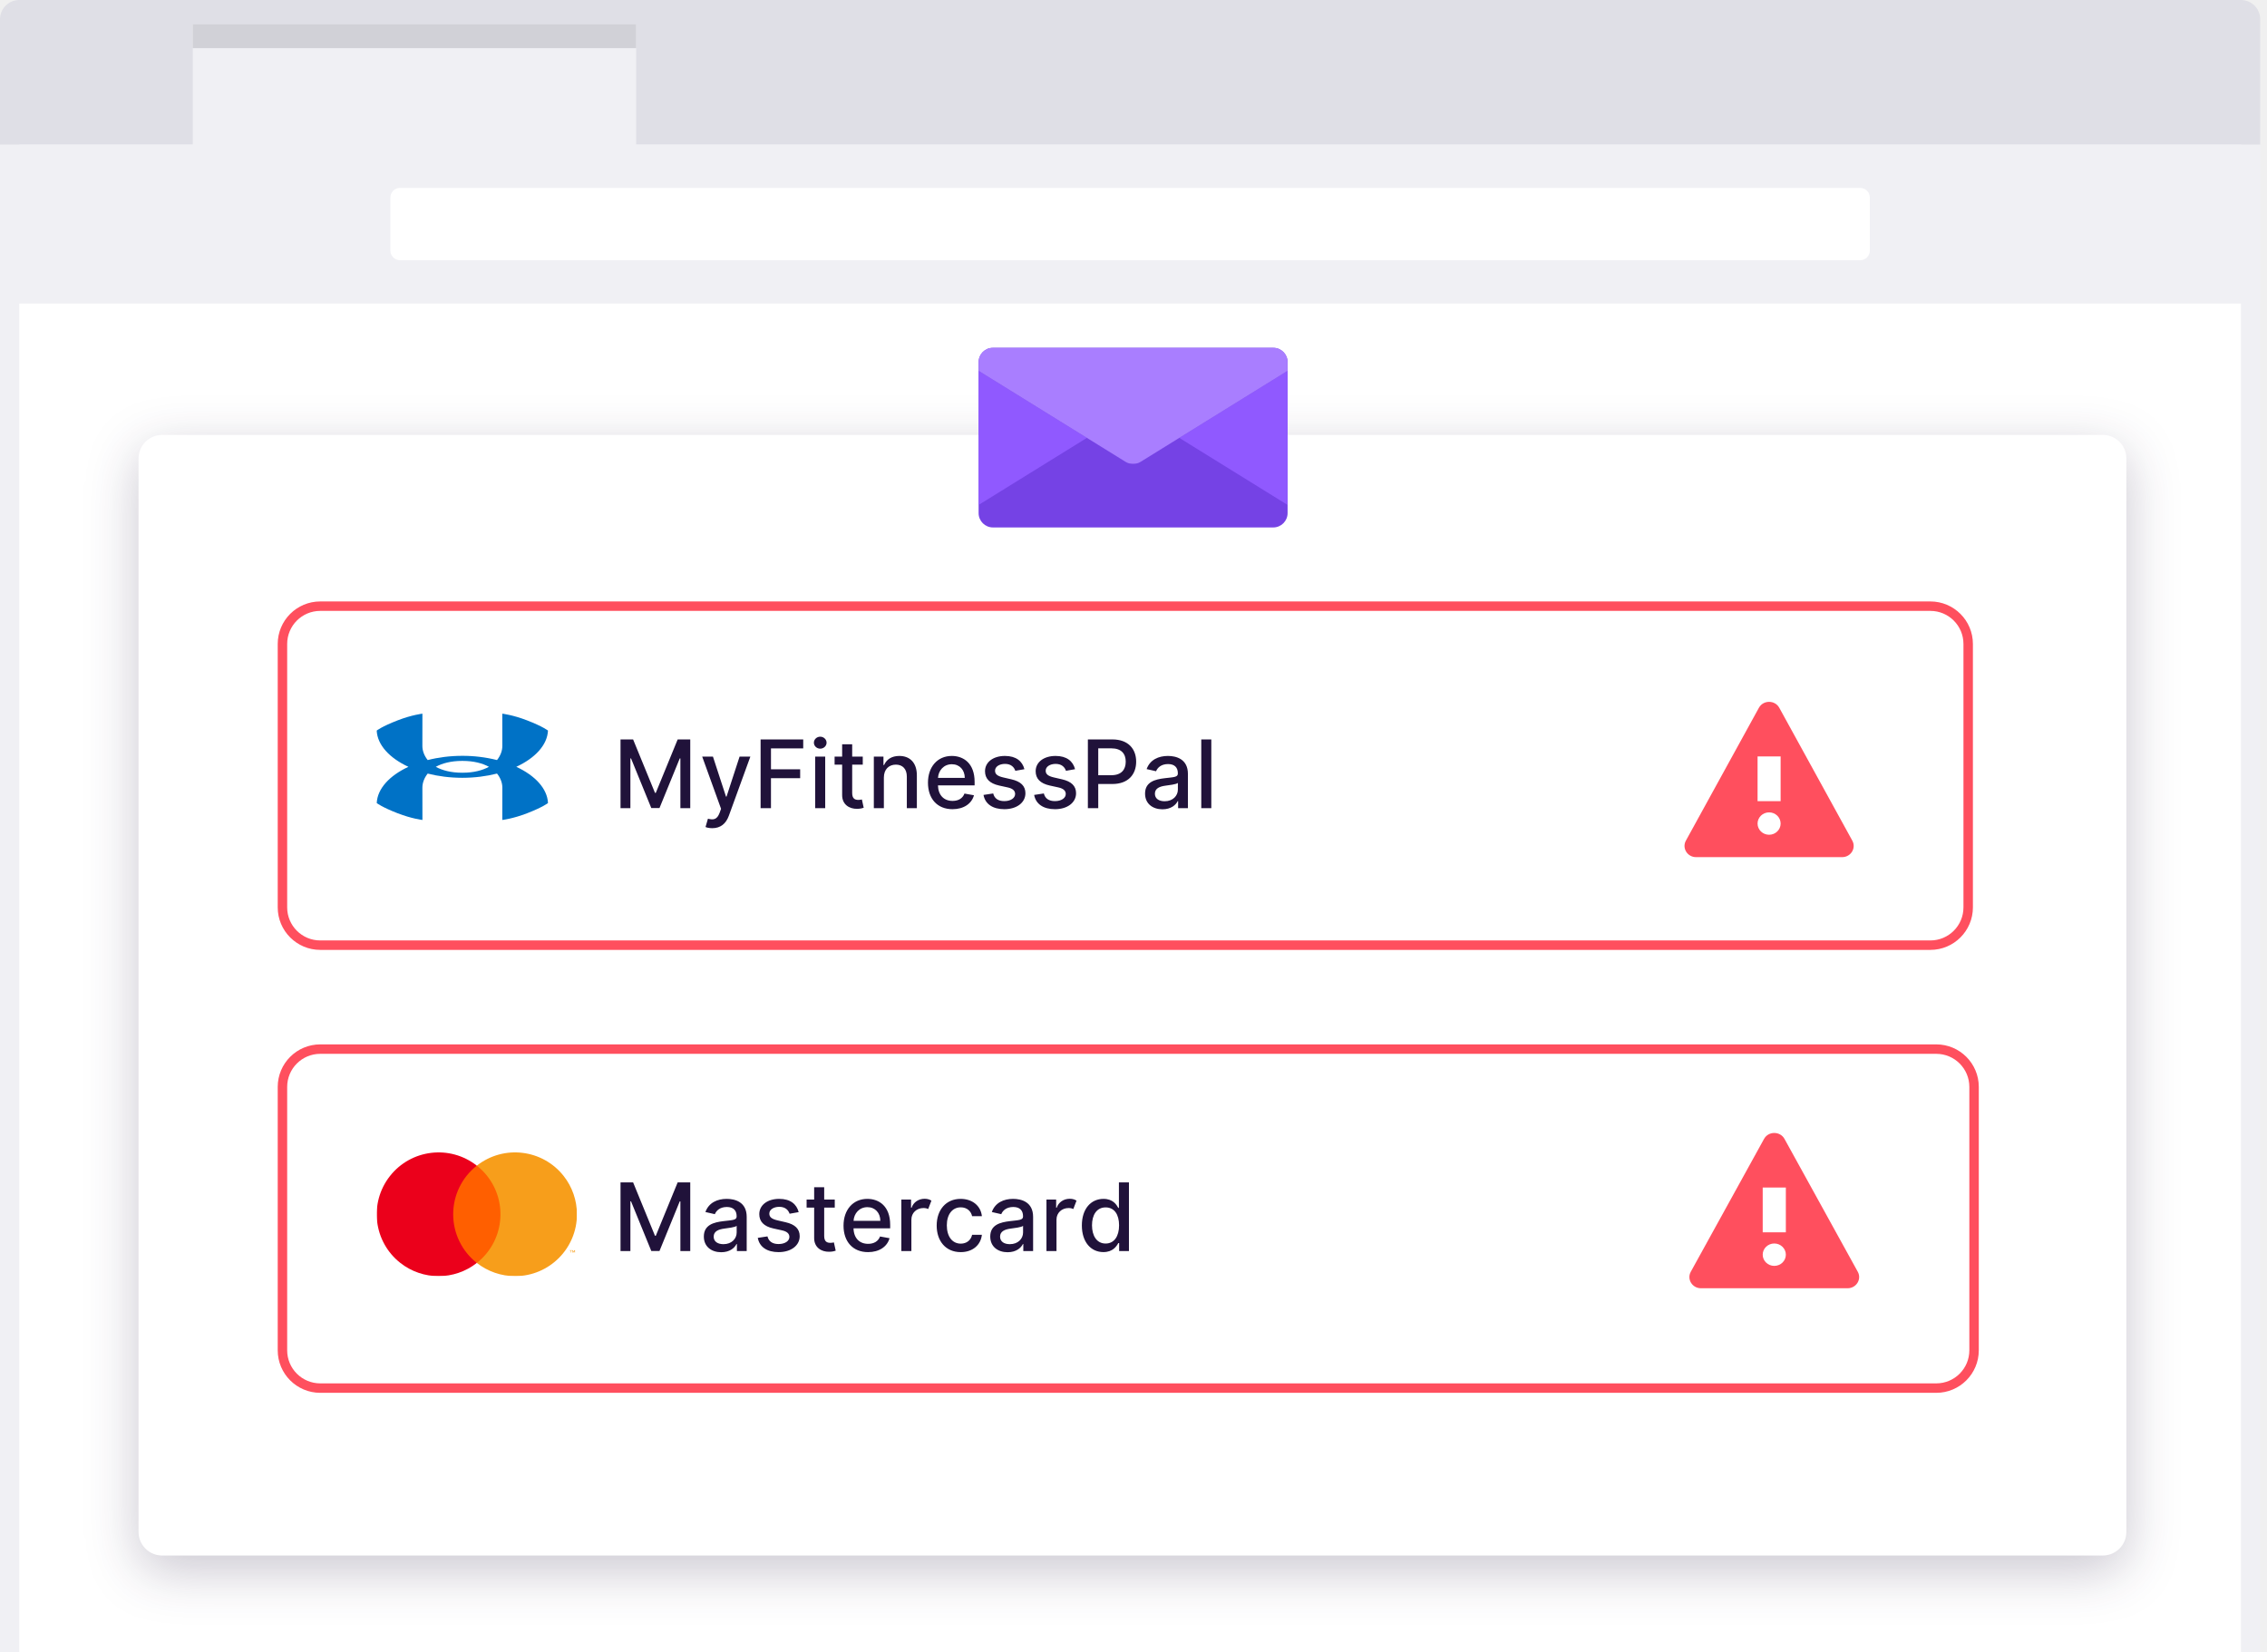
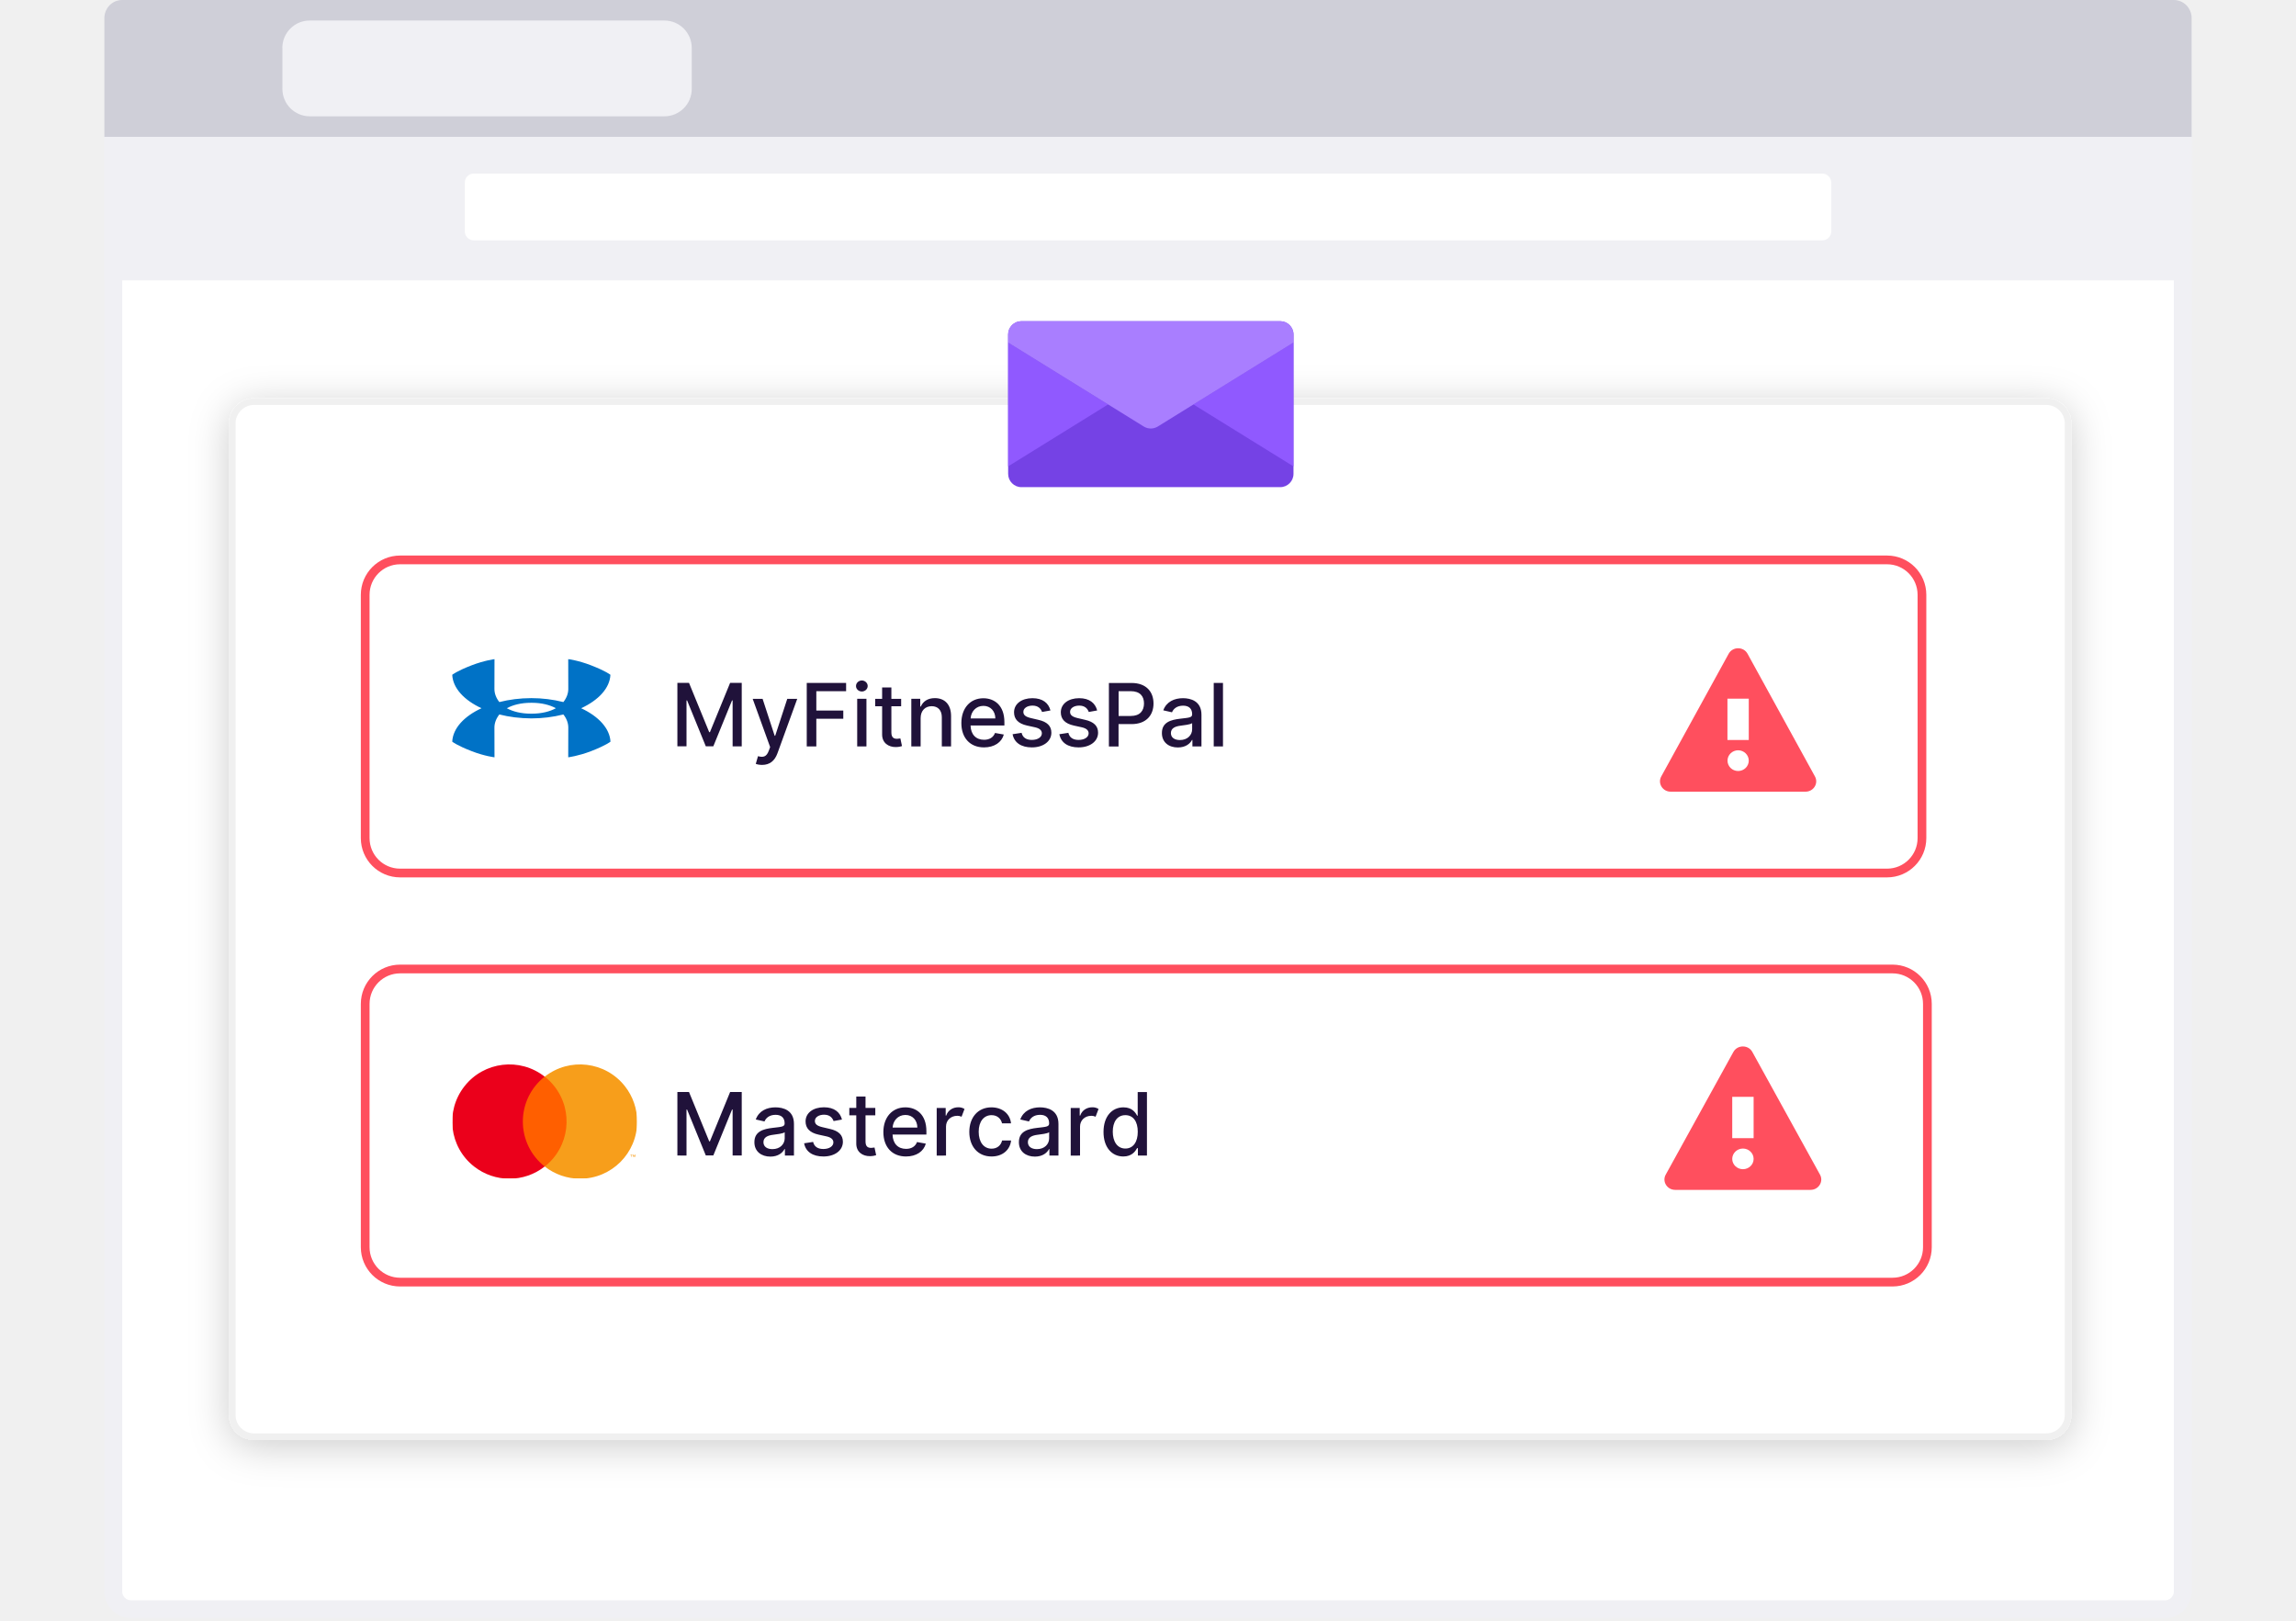
- <svg xmlns="http://www.w3.org/2000/svg" width="306" height="223" viewBox="0 0 306 223">
+ <svg xmlns="http://www.w3.org/2000/svg" xml:space="preserve" enable-background="new 0 0 350 247" viewBox="0 0 350 247" width="350" height="247">
+   <path fill="#FFF" stroke="#F0F0F4" stroke-width="2.714" d="M330.02 1.36H19.98c-1.5 0-2.71 1.22-2.71 2.71v238.52c0 1.5 1.21 2.71 2.71 2.71h310.05c1.5 0 2.71-1.22 2.71-2.71V4.07c0-1.5-1.22-2.71-2.72-2.71z" />
+   <path fill="#F0F0F4" d="M15.91 20.35H334.1v22.39H15.91V20.35z" />
+   <path fill="#FFF" d="M277.78 26.46H72.22c-.75 0-1.36.61-1.36 1.36v7.46c0 .75.61 1.36 1.36 1.36h205.57c.75 0 1.36-.61 1.36-1.36v-7.46c-.01-.75-.62-1.36-1.37-1.36z" />
+   <path fill="#CFCFD8" d="M18.62 0h312.76c.72 0 1.41.29 1.92.81.51.53.8 1.23.79 1.97v18.08H15.91V2.78c0-.73.28-1.44.79-1.97.5-.52 1.2-.81 1.92-.81z" />
+   <path fill="#F0F0F4" d="M43.04 7.3c0-2.3 1.87-4.17 4.17-4.17h54.07c2.3 0 4.17 1.87 4.17 4.17v6.26c0 2.3-1.87 4.17-4.17 4.17H47.22c-2.3 0-4.17-1.87-4.17-4.17V7.3z" />
+   <path fill="#FFF" stroke="#F0F0F0" stroke-miterlimit="10" d="M311.93 61.23H38.73c-1.83 0-3.32 1.49-3.32 3.32v151.13c0 1.83 1.49 3.32 3.32 3.32h273.2c1.83 0 3.32-1.49 3.32-3.32V64.56c0-1.84-1.48-3.33-3.32-3.33z" filter="drop-shadow(0 1px 3px rgba(0,0,0,.2))" />
+   <path fill="#FFF" stroke="#FF4F5E" stroke-width="1.331" d="M287.66 85.35H60.99c-2.94 0-5.32 2.38-5.32 5.32v37.09c0 2.94 2.38 5.32 5.32 5.32h226.67c2.94 0 5.32-2.38 5.32-5.32V90.67c0-2.94-2.38-5.32-5.32-5.32z" />
+   <path fill="#20123A" d="M104.65 113.78v-7.01h.09l2.85 6.99h1.15l2.85-6.99h.09v7h1.39v-9.68h-1.77l-3.08 7.52h-.11l-3.08-7.52h-1.77v9.67h1.39zm11.52 2.82c1.17 0 1.93-.63 2.34-1.76l3.02-8.31h-1.52l-1.84 5.63h-.08l-1.84-5.63h-1.51l2.66 7.35-.21.57c-.35.94-.86 1.03-1.64.82l-.34 1.17c.17.07.52.16.96.16zm8.27-2.82v-4.22h4.11v-1.25h-4.11v-2.95h4.54v-1.26h-6v9.68h1.46zm6.94-8.37c.49 0 .89-.38.89-.84 0-.46-.41-.84-.89-.84-.49 0-.89.38-.89.84-.01.46.4.84.89.84zm.7 8.37v-7.26h-1.41v7.26h1.41zm4.5.1c.45-.01.75-.09.92-.15l-.25-1.17-.12.02c-.12.02-.25.04-.38.04-.46 0-.87-.15-.87-.97v-3.99h1.49v-1.13h-1.49v-1.74h-1.41v1.74h-1.06v1.13h1.06v4.29c-.01 1.31.99 1.95 2.11 1.93zm3.76-.1v-4.31c0-1.16.71-1.82 1.69-1.82.96 0 1.54.63 1.54 1.68v4.45h1.41v-4.62c0-1.8-.99-2.74-2.47-2.74-1.09 0-1.8.5-2.14 1.28h-.09v-1.18h-1.36v7.26h1.42zm9.66.15c1.58 0 2.7-.78 3.02-1.96l-1.34-.24c-.26.69-.87 1.04-1.67 1.04-1.21 0-2.02-.78-2.06-2.18h5.16v-.5c0-2.62-1.57-3.65-3.21-3.65-2.02 0-3.35 1.54-3.35 3.77-.01 2.25 1.31 3.72 3.45 3.72zm1.73-4.41h-3.77c.06-1.03.8-1.92 1.95-1.92 1.09 0 1.81.81 1.82 1.92zm5.57 4.41c1.75 0 2.97-.93 2.97-2.24 0-1.03-.65-1.66-1.98-1.96l-1.15-.27c-.8-.19-1.14-.46-1.14-.95 0-.56.6-.95 1.4-.95.88 0 1.28.49 1.45.97l1.28-.23c-.29-1.13-1.18-1.87-2.75-1.87-1.64 0-2.8.86-2.8 2.15 0 1.03.62 1.72 1.98 2.02l1.23.27c.7.16 1.03.47 1.03.92 0 .56-.6 1-1.53 1-.85 0-1.39-.36-1.56-1.08l-1.37.21c.24 1.29 1.31 2.01 2.94 2.01zm7.12 0c1.75 0 2.97-.93 2.97-2.24 0-1.03-.65-1.66-1.98-1.96l-1.15-.27c-.8-.19-1.14-.46-1.14-.95 0-.56.6-.95 1.4-.95.88 0 1.28.49 1.45.97l1.28-.23c-.29-1.13-1.18-1.87-2.74-1.87-1.64 0-2.8.86-2.8 2.15 0 1.03.62 1.72 1.98 2.02l1.23.27c.7.16 1.03.47 1.03.92 0 .56-.6 1-1.53 1-.85 0-1.39-.36-1.56-1.08l-1.37.21c.24 1.29 1.31 2.01 2.93 2.01zm6.09-.15v-3.4h1.98c2.24 0 3.35-1.36 3.35-3.14s-1.1-3.13-3.35-3.13h-3.45v9.68h1.47zm1.86-4.64h-1.85v-3.78h1.83c1.45 0 2.04.78 2.04 1.88-.01 1.1-.6 1.9-2.02 1.9zm7.19 4.8c1.2 0 1.88-.61 2.15-1.15h.06v.99h1.38v-4.82c0-2.11-1.66-2.53-2.82-2.53-1.31 0-2.52.53-3 1.85l1.33.3c.21-.52.74-1.01 1.69-1.01.91 0 1.38.48 1.38 1.3v.03c0 .51-.53.5-1.83.66-1.38.16-2.78.52-2.78 2.17-.01 1.43 1.06 2.22 2.44 2.21zm.31-1.13c-.8 0-1.38-.36-1.38-1.06 0-.76.67-1.03 1.49-1.13.46-.06 1.54-.18 1.75-.39v.94c0 .86-.69 1.64-1.86 1.64-.01 0 0 0 0 0zm6.56.97v-9.68h-1.41v9.68h1.41z" />
+   <path fill="#0072C6" d="M88.59 107.96c2.64-1.22 4.37-3.06 4.46-5.1 0 0-.7-.57-2.95-1.44-1.98-.77-3.48-.94-3.48-.94l.01 4.55c0 .68-.26 1.37-.75 1.99-1.6-.4-3.23-.6-4.88-.6-1.73 0-3.39.22-4.88.6-.49-.61-.75-1.31-.75-1.99l.01-4.55s-1.51.18-3.49.94c-2.25.87-2.95 1.44-2.95 1.44.09 2.04 1.82 3.88 4.46 5.1-2.64 1.22-4.37 3.06-4.46 5.1 0 0 .7.57 2.95 1.44 1.98.77 3.49.94 3.49.94l-.01-4.54c0-.68.26-1.37.75-1.99 1.49.38 3.14.59 4.88.6 1.65 0 3.29-.2 4.88-.6.49.61.75 1.31.75 1.99l-.01 4.54s1.51-.18 3.49-.94c2.25-.87 2.95-1.44 2.95-1.44-.1-2.03-1.83-3.87-4.47-5.1zm-3.85 0c-.91.5-2.16.83-3.69.83h-.1c-1.53 0-2.78-.33-3.69-.83.92-.5 2.16-.83 3.7-.83h.1c1.52 0 2.76.33 3.68.83" />
+   <path fill="#FF4F5E" d="m276.67 118.36-10.28-18.71c-.61-1.11-2.25-1.11-2.87 0l-10.28 18.71c-.58 1.05.21 2.32 1.43 2.32h20.57c1.22 0 2.01-1.27 1.43-2.32z" />
+   <path fill="#FFF" d="M264.96 117.53c-.9 0-1.62-.71-1.62-1.58 0-.87.73-1.58 1.62-1.58.89 0 1.62.71 1.62 1.58 0 .87-.73 1.58-1.62 1.58zm1.62-4.73h-3.25v-6.3h3.25v6.3z" />
+   <path fill="#FFF" stroke="#FF4F5E" stroke-width="1.331" d="M288.49 147.71H60.99c-2.94 0-5.32 2.38-5.32 5.32v37.09c0 2.94 2.38 5.32 5.32 5.32h227.5c2.94 0 5.32-2.38 5.32-5.32v-37.09c0-2.94-2.38-5.32-5.32-5.32z" />
+   <path fill="#FF5F00" d="M79.22 177.81h7.62v-13.7h-7.62v13.7z" />
  <defs>
-     <filter id="a" width="108.6%" height="115.2%" x="-4.3%" y="-6.3%" filterUnits="objectBoundingBox">
-       <feOffset dy="2" in="SourceAlpha" result="shadowOffsetOuter1" />
-       <feGaussianBlur in="shadowOffsetOuter1" result="shadowBlurOuter1" stdDeviation="3.5" />
-       <feColorMatrix in="shadowBlurOuter1" values="0 0 0 0 0.125 0 0 0 0 0.071 0 0 0 0 0.227 0 0 0 0.24 0" />
+     <filter id="a" width="14.09" height="17.42" x="68.94" y="162.25" filterUnits="userSpaceOnUse">
+       <feColorMatrix values="1 0 0 0 0 0 1 0 0 0 0 0 1 0 0 0 0 0 1 0" />
    </filter>
  </defs>
-   <g fill="none" fill-rule="evenodd">
-     <rect width="302.481" height="233.898" x="1.301" y="1.301" fill="#FFF" stroke="#F0F0F4" stroke-width="2.602" rx="2.602" />
-     <path fill="#F0F0F4" d="M0 19.515h305.083v21.466H0z" />
-     <rect width="199.702" height="9.757" x="52.69" y="25.369" fill="#FFF" rx="1.301" />
-     <path fill="#DFDFE6" d="M2.602 0h299.879a2.602 2.602 0 0 1 2.602 2.602v16.913H0V2.602A2.602 2.602 0 0 1 2.602 0z" />
-     <path fill="#F0F0F4" d="M26.02 3.252h59.846v17.563H26.02z" />
-     <path fill="#D1D1D7" d="M26.02 3.252h59.846v3.252H26.02z" />
-     <g transform="translate(18.7 58.711)">
-       <rect width="268.318" height="151.277" rx="3.185" fill="#000" filter="url(#a)" />
-       <rect width="268.318" height="151.277" rx="3.185" fill="#FFF" />
-     </g>
-     <path fill="#7542E5" d="M171.858 71.204c1.073 0 1.942-.87 1.942-1.942V48.889c0-1.073-.87-1.942-1.942-1.942h-37.825c-1.072 0-1.941.869-1.941 1.941v20.374c0 1.072.869 1.942 1.941 1.942h37.825z" />
-     <path fill="#9059FF" d="M173.8 68.164V50.06l-14.618 9.052zM146.709 59.112l-14.617-9.052v18.104z" />
-     <g transform="rotate(-180 86.9 31.453)">
-       <mask id="b" fill="#fff">
-         <path d="M0 .275h41.708V15.96H0z" />
-       </mask>
-       <path fill="#A97EFF" d="M27.09 3.795L21.877.565a1.942 1.942 0 0 0-2.044 0l-5.214 3.23L0 12.847v1.17c0 1.073.87 1.943 1.943 1.943h37.822c1.073 0 1.943-.87 1.943-1.943v-1.17L27.091 3.795z" mask="url(#b)" />
-     </g>
-     <g>
-       <g transform="matrix(.79726 0 0 .79726 37.487 81.193)">
-         <rect stroke="#FF4F5E" stroke-width="1.6" fill="#FFF" x=".8" y=".8" width="285.403" height="57.4" rx="6.4" />
-         <path d="M59.708 35v-8.426h.108l3.432 8.409h1.386l3.432-8.403h.108V35h1.67V23.364h-2.13l-3.705 9.045h-.136l-3.705-9.045h-2.13V35h1.67zm13.858 3.392c1.409 0 2.324-.761 2.818-2.12l3.636-10h-1.824l-2.21 6.773h-.09l-2.21-6.772h-1.82l3.194 8.84-.25.688c-.426 1.136-1.034 1.233-1.971.983l-.41 1.41c.182.084.608.198 1.137.198zM83.509 35v-5.074h4.943V28.42H83.51v-3.545h5.46v-1.511h-7.216V35h1.756zm8.34-10.074c.586 0 1.075-.454 1.075-1.011 0-.557-.489-1.017-1.074-1.017-.591 0-1.074.46-1.074 1.017 0 .557.483 1.011 1.074 1.011zM92.692 35v-8.727h-1.7V35h1.7zm5.415.114c.54-.006.903-.108 1.102-.182l-.307-1.404-.145.03c-.116.022-.27.044-.452.044-.55 0-1.045-.182-1.045-1.164v-4.802h1.79v-1.363h-1.79v-2.091H95.56v2.09h-1.278v1.364h1.278v5.154c-.006 1.585 1.205 2.352 2.546 2.324zm4.517-.114v-5.182c0-1.392.852-2.187 2.034-2.187 1.153 0 1.852.755 1.852 2.022V35h1.699v-5.551c0-2.16-1.188-3.29-2.972-3.29-1.312 0-2.17.608-2.574 1.534h-.108v-1.42h-1.63V35h1.699zm11.619.176c1.903 0 3.25-.937 3.636-2.358l-1.608-.29c-.307.824-1.045 1.245-2.011 1.245-1.455 0-2.432-.943-2.477-2.625h6.204v-.603c0-3.153-1.886-4.386-3.863-4.386-2.432 0-4.034 1.852-4.034 4.534 0 2.71 1.579 4.483 4.153 4.483zm2.08-5.301h-4.535c.069-1.239.966-2.312 2.347-2.312 1.318 0 2.182.977 2.187 2.312zm6.698 5.301c2.108 0 3.568-1.12 3.568-2.699 0-1.233-.784-1.994-2.386-2.363l-1.386-.319c-.96-.227-1.375-.55-1.37-1.142-.005-.67.722-1.147 1.688-1.147 1.057 0 1.545.585 1.744 1.17l1.54-.273c-.352-1.358-1.415-2.244-3.301-2.244-1.972 0-3.37 1.04-3.37 2.585 0 1.239.75 2.063 2.387 2.426l1.477.324c.841.188 1.233.563 1.233 1.108 0 .676-.721 1.205-1.835 1.205-1.017 0-1.67-.438-1.875-1.296l-1.642.25c.284 1.546 1.568 2.415 3.528 2.415zm8.574 0c2.108 0 3.568-1.12 3.568-2.699 0-1.233-.784-1.994-2.386-2.363l-1.386-.319c-.96-.227-1.375-.55-1.37-1.142-.005-.67.722-1.147 1.688-1.147 1.057 0 1.545.585 1.744 1.17l1.54-.273c-.352-1.358-1.415-2.244-3.301-2.244-1.972 0-3.37 1.04-3.37 2.585 0 1.239.75 2.063 2.387 2.426l1.477.324c.841.188 1.233.563 1.233 1.108 0 .676-.722 1.205-1.835 1.205-1.017 0-1.67-.438-1.875-1.296l-1.642.25c.284 1.546 1.568 2.415 3.528 2.415zm7.324-.176v-4.09h2.386c2.7 0 4.034-1.632 4.034-3.78 0-2.141-1.323-3.766-4.028-3.766h-4.148V35h1.756zm2.227-5.58h-2.227v-4.55h2.205c1.738 0 2.448.943 2.448 2.26 0 1.319-.71 2.29-2.426 2.29zm8.648 5.773c1.443 0 2.256-.733 2.58-1.386h.068V35h1.659v-5.795c0-2.54-2-3.046-3.387-3.046-1.579 0-3.034.636-3.602 2.227l1.597.364c.25-.62.886-1.216 2.028-1.216 1.097 0 1.66.574 1.66 1.563v.04c0 .619-.637.607-2.205.79-1.654.192-3.347.624-3.347 2.607 0 1.716 1.29 2.66 2.949 2.66zm.37-1.363c-.96 0-1.654-.432-1.654-1.273 0-.91.807-1.233 1.79-1.364.55-.074 1.858-.221 2.102-.466v1.125c0 1.034-.824 1.978-2.239 1.978zM158.06 35V23.364h-1.699V35h1.7z" fill="#20123A" fill-rule="nonzero" />
-         <path d="M40.392 28c3.177-1.473 5.25-3.683 5.364-6.136 0 0-.838-.682-3.546-1.73C39.832 19.212 38.02 19 38.02 19l.008 5.466c0 .817-.312 1.652-.9 2.39a23.886 23.886 0 0 0-5.865-.716h-.001c-2.085 0-4.072.259-5.87.718-.59-.739-.902-1.574-.902-2.392L24.496 19s-1.813.212-4.191 1.134c-2.708 1.048-3.546 1.73-3.546 1.73.113 2.454 2.19 4.665 5.369 6.137-3.178 1.473-5.252 3.684-5.364 6.136 0 0 .837.681 3.544 1.73C22.688 36.79 24.5 37 24.5 37l-.008-5.465c0-.817.312-1.652.9-2.39 1.798.457 3.781.715 5.865.716h.001c2.086-.001 4.072-.26 5.871-.718.59.739.902 1.574.902 2.392L38.022 37s1.814-.21 4.192-1.132c2.708-1.05 3.545-1.731 3.545-1.731-.112-2.454-2.189-4.665-5.367-6.137m-4.633 0c-1.1.604-2.6 1-4.443 1H31.198c-1.84 0-3.34-.396-4.439-.999 1.1-.604 2.6-1 4.443-1H31.32c1.84 0 3.34.395 4.44.998" fill="#0072C6" />
-         <path d="M266.587 40.506L254.22 18.003c-.734-1.337-2.71-1.337-3.447 0l-12.365 22.503c-.693 1.262.25 2.788 1.724 2.788h24.733c1.472 0 2.415-1.526 1.722-2.788z" fill="#FF4F5E" fill-rule="nonzero" />
-         <path d="M252.498 39.504c-1.078 0-1.953-.849-1.953-1.895s.875-1.895 1.953-1.895c1.077 0 1.952.849 1.952 1.895s-.875 1.895-1.952 1.895zM254.45 33.819h-3.905v-7.58h3.905z" fill="#FFF" />
-       </g>
-       <g transform="matrix(.79726 0 0 .79726 37.487 140.987)">
-         <rect stroke="#FF4F5E" stroke-width="1.6" fill="#FFF" x=".8" y=".8" width="286.4" height="57.4" rx="6.4" />
-         <path fill="#FF5F00" d="M29.125 37.005h9.167V20.532h-9.167z" />
-         <g transform="translate(16.759 18.003)">
-           <mask id="c" fill="#fff">
-             <path d="M0 .289h16.95v20.953H0z" />
-           </mask>
-           <path d="M12.948 10.767A10.458 10.458 0 0 1 16.95 2.53C12.4-1.046 5.815-.256 2.24 4.293-1.335 8.84-.546 15.428 4.003 19.003a10.476 10.476 0 0 0 12.947 0 10.459 10.459 0 0 1-4.002-8.236" fill="#EB001B" mask="url(#c)" />
-         </g>
-         <g transform="translate(33.637 18.003)">
-           <mask id="d" fill="#fff">
-             <path d="M.072.288h16.95v20.955H.072z" />
-           </mask>
-           <path d="M17.023 10.767c0 5.786-4.691 10.476-10.477 10.476-2.348 0-4.628-.79-6.474-2.24C4.62 15.428 5.41 8.84 1.835 4.293A10.478 10.478 0 0 0 .072 2.529C4.62-1.047 11.206-.259 14.782 4.29a10.477 10.477 0 0 1 2.24 6.475v.003z" fill="#F79E1B" mask="url(#d)" />
-         </g>
-         <path d="M50.33 35.26v-.408h-.104l-.122.291-.123-.291h-.093v.407h.076v-.305l.114.265h.078l.113-.265v.308l.061-.003zm-.672 0v-.338h.137v-.07h-.346v.07h.148v.337h.061z" fill="#F79E1B" />
-         <g>
-           <path d="M267.513 38.506l-12.41-22.503c-.737-1.337-2.72-1.337-3.459 0l-12.408 22.503c-.696 1.262.25 2.788 1.73 2.788h24.819c1.477 0 2.423-1.526 1.728-2.788z" fill="#FF4F5E" fill-rule="nonzero" />
-           <path d="M253.374 37.504c-1.081 0-1.959-.849-1.959-1.895s.878-1.895 1.96-1.895c1.08 0 1.959.849 1.959 1.895s-.878 1.895-1.96 1.895zM255.334 31.819h-3.919v-7.58h3.919z" fill="#FFF" />
-         </g>
-         <path d="M59.708 35v-8.426h.108l3.432 8.409h1.386l3.432-8.403h.108V35h1.67V23.364h-2.13l-3.705 9.045h-.136l-3.705-9.045h-2.13V35h1.67zm15.386.193c1.443 0 2.256-.733 2.58-1.386h.068V35H79.4v-5.795c0-2.54-2-3.046-3.386-3.046-1.58 0-3.034.636-3.603 2.227l1.597.364c.25-.62.886-1.216 2.028-1.216 1.097 0 1.66.574 1.66 1.563v.04c0 .619-.637.607-2.205.79-1.653.192-3.347.624-3.347 2.607 0 1.716 1.29 2.66 2.95 2.66zm.37-1.363c-.96 0-1.654-.432-1.654-1.273 0-.91.807-1.233 1.79-1.364.551-.074 1.858-.221 2.102-.466v1.125c0 1.034-.824 1.978-2.239 1.978zm9.34 1.346c2.108 0 3.569-1.12 3.569-2.699 0-1.233-.785-1.994-2.387-2.363l-1.386-.319c-.96-.227-1.375-.55-1.37-1.142-.005-.67.722-1.147 1.688-1.147 1.057 0 1.545.585 1.744 1.17l1.54-.273c-.352-1.358-1.415-2.244-3.301-2.244-1.972 0-3.37 1.04-3.37 2.585 0 1.239.75 2.063 2.387 2.426l1.477.324c.841.188 1.233.563 1.233 1.108 0 .676-.721 1.205-1.835 1.205-1.017 0-1.67-.438-1.875-1.296l-1.642.25c.284 1.546 1.568 2.415 3.528 2.415zm8.563-.062c.54-.006.903-.108 1.102-.182l-.307-1.404-.144.03c-.116.022-.27.044-.452.044-.551 0-1.046-.182-1.046-1.164v-4.802h1.79v-1.363h-1.79v-2.091h-1.699v2.09h-1.278v1.364h1.278v5.154c-.005 1.585 1.205 2.352 2.546 2.324zm6.58.062c1.903 0 3.25-.937 3.636-2.358l-1.608-.29c-.307.824-1.046 1.245-2.012 1.245-1.454 0-2.431-.943-2.477-2.625h6.205v-.603c0-3.153-1.887-4.386-3.864-4.386-2.432 0-4.034 1.852-4.034 4.534 0 2.71 1.58 4.483 4.153 4.483zm2.079-5.301h-4.534c.068-1.239.966-2.312 2.346-2.312 1.319 0 2.182.977 2.188 2.312zM107.282 35v-5.33c0-1.136.88-1.96 2.056-1.96.33 0 .586.068.79.17l.546-1.42c-.29-.193-.665-.318-1.142-.318-1.034 0-1.898.58-2.216 1.517h-.091v-1.386h-1.642V35h1.699zm8.352.176c2.062 0 3.398-1.238 3.585-2.937h-1.653c-.216.943-.95 1.5-1.92 1.5-1.438 0-2.364-1.2-2.364-3.103 0-1.869.943-3.045 2.363-3.045 1.08 0 1.739.682 1.92 1.5h1.654c-.182-1.761-1.62-2.932-3.602-2.932-2.46 0-4.051 1.852-4.051 4.517 0 2.63 1.534 4.5 4.068 4.5zm7.949.017c1.443 0 2.255-.733 2.58-1.386h.068V35h1.659v-5.795c0-2.54-2-3.046-3.387-3.046-1.58 0-3.034.636-3.602 2.227l1.597.364c.25-.62.886-1.216 2.028-1.216 1.097 0 1.66.574 1.66 1.563v.04c0 .619-.637.607-2.205.79-1.654.192-3.347.624-3.347 2.607 0 1.716 1.29 2.66 2.949 2.66zm.37-1.363c-.961 0-1.654-.432-1.654-1.273 0-.91.807-1.233 1.79-1.364.55-.074 1.857-.221 2.102-.466v1.125c0 1.034-.824 1.978-2.239 1.978zM131.85 35v-5.33c0-1.136.88-1.96 2.057-1.96.33 0 .585.068.79.17l.545-1.42c-.29-.193-.665-.318-1.142-.318-1.034 0-1.898.58-2.216 1.517h-.091v-1.386h-1.642V35h1.699zm7.943.17c1.591 0 2.216-.971 2.523-1.528h.142V35h1.659V23.364h-1.699v4.324h-.102c-.307-.54-.887-1.529-2.512-1.529-2.108 0-3.659 1.665-3.659 4.494 0 2.824 1.529 4.517 3.648 4.517zm.375-1.448c-1.517 0-2.307-1.336-2.307-3.086 0-1.733.773-3.034 2.307-3.034 1.483 0 2.278 1.21 2.278 3.034 0 1.836-.812 3.086-2.278 3.086z" fill="#20123A" fill-rule="nonzero" />
-       </g>
-     </g>
+   <mask id="b" width="14.09" height="17.42" x="68.94" y="162.25" maskUnits="userSpaceOnUse">
+     <path fill="#FFF" d="M68.94 162.25h14.09v17.42H68.94v-17.42z" filter="url(#a)" />
+   </mask>
+   <g mask="url(#b)">
+     <path fill="#EB001B" d="M79.7 170.97c0-2.67 1.22-5.2 3.33-6.85-3.78-2.97-9.26-2.32-12.23 1.47-2.97 3.78-2.32 9.26 1.47 12.23 3.16 2.48 7.61 2.48 10.76 0-2.1-1.65-3.33-4.18-3.33-6.85" />
  </g>
+   <defs>
+     <filter id="c" width="14.09" height="17.42" x="83.03" y="162.25" filterUnits="userSpaceOnUse">
+       <feColorMatrix values="1 0 0 0 0 0 1 0 0 0 0 0 1 0 0 0 0 0 1 0" />
+     </filter>
+   </defs>
+   <mask id="d" width="14.09" height="17.42" x="83.03" y="162.25" maskUnits="userSpaceOnUse">
+     <path fill="#FFF" d="M83.03 162.25h14.09v17.42H83.03v-17.42z" filter="url(#c)" />
+   </mask>
+   <g mask="url(#d)">
+     <path fill="#F79E1B" d="M97.13 170.97c0 4.81-3.9 8.71-8.71 8.71-1.95 0-3.85-.66-5.38-1.86 3.78-2.97 4.44-8.45 1.47-12.23-.43-.55-.92-1.04-1.47-1.47 3.78-2.97 9.26-2.32 12.23 1.47 1.2 1.53 1.86 3.42 1.86 5.38z" />
+   </g>
+   <path fill="#F79E1B" d="M96.85 176.36v-.34h-.09l-.1.24-.1-.24h-.08v.34h.06v-.25l.09.22h.06l.09-.22v.26l.07-.01zm-.56 0v-.28h.11v-.06h-.29v.06h.12v.28h.06z" />
+   <path fill="#FF4F5E" d="m277.44 179.06-10.32-18.71c-.61-1.11-2.26-1.11-2.88 0l-10.32 18.71c-.58 1.05.21 2.32 1.44 2.32H276c1.23 0 2.02-1.27 1.44-2.32z" />
+   <path fill="#FFF" d="M265.69 178.23c-.9 0-1.63-.71-1.63-1.57s.73-1.58 1.63-1.58c.9 0 1.63.71 1.63 1.58s-.73 1.57-1.63 1.57zm1.63-4.73h-3.26v-6.3h3.26v6.3z" />
+   <path fill="#20123A" d="M104.65 176.15v-7.01h.09l2.85 6.99h1.15l2.85-6.99h.09v7h1.39v-9.68h-1.77l-3.08 7.52h-.11l-3.08-7.52h-1.77v9.68l1.39.01zm12.79.16c1.2 0 1.88-.61 2.15-1.15h.06v.99h1.38v-4.82c0-2.11-1.66-2.53-2.82-2.53-1.31 0-2.52.53-3 1.85l1.33.3c.21-.52.74-1.01 1.69-1.01.91 0 1.38.48 1.38 1.3v.03c0 .51-.53.5-1.83.66-1.37.16-2.78.52-2.78 2.17-.01 1.42 1.06 2.21 2.44 2.21zm.31-1.14c-.8 0-1.37-.36-1.37-1.06 0-.76.67-1.03 1.49-1.13.46-.06 1.54-.18 1.75-.39v.94c-.01.86-.69 1.64-1.87 1.64zm7.77 1.12c1.75 0 2.97-.93 2.97-2.24 0-1.03-.65-1.66-1.98-1.96l-1.15-.27c-.8-.19-1.14-.46-1.14-.95 0-.56.6-.95 1.4-.95.88 0 1.28.49 1.45.97l1.28-.23c-.29-1.13-1.18-1.87-2.75-1.87-1.64 0-2.8.86-2.8 2.15 0 1.03.62 1.72 1.98 2.02l1.23.27c.7.16 1.03.47 1.03.92 0 .56-.6 1-1.53 1-.85 0-1.39-.36-1.56-1.08l-1.37.21c.24 1.29 1.31 2.01 2.94 2.01zm7.12-.05c.45-.01.75-.09.92-.15l-.25-1.17-.12.02c-.12.02-.25.04-.38.04-.46 0-.87-.15-.87-.97v-3.99h1.49v-1.13h-1.49v-1.74h-1.41v1.74h-1.06v1.13h1.06v4.29c-.01 1.32.99 1.95 2.11 1.93zm5.47.05c1.58 0 2.7-.78 3.02-1.96l-1.34-.24c-.26.69-.87 1.04-1.67 1.04-1.21 0-2.02-.78-2.06-2.18h5.16v-.5c0-2.62-1.57-3.65-3.21-3.65-2.02 0-3.35 1.54-3.35 3.77 0 2.25 1.31 3.72 3.45 3.72zm1.73-4.41h-3.77c.06-1.03.8-1.92 1.95-1.92 1.1 0 1.81.82 1.82 1.92zm4.37 4.27v-4.43c0-.94.73-1.63 1.71-1.63.27 0 .49.06.66.14l.45-1.18c-.28-.18-.61-.27-.95-.26-.86 0-1.58.48-1.84 1.26h-.08v-1.15h-1.37v7.26l1.42-.01zm6.94.14c1.71 0 2.83-1.03 2.98-2.44h-1.37c-.18.78-.79 1.25-1.6 1.25-1.2 0-1.97-1-1.97-2.58 0-1.55.78-2.53 1.96-2.53.9 0 1.45.57 1.6 1.25h1.37c-.15-1.46-1.35-2.44-2.99-2.44-2.05 0-3.37 1.54-3.37 3.76.01 2.18 1.29 3.73 3.39 3.73zm6.61.02c1.2 0 1.88-.61 2.15-1.15h.06v.99h1.38v-4.82c0-2.11-1.66-2.53-2.82-2.53-1.31 0-2.52.53-3 1.85l1.33.3c.21-.52.74-1.01 1.69-1.01.91 0 1.38.48 1.38 1.3v.03c0 .51-.53.5-1.83.66-1.38.16-2.78.52-2.78 2.17-.01 1.42 1.06 2.21 2.44 2.21zm.31-1.14c-.8 0-1.38-.36-1.38-1.06 0-.76.67-1.03 1.49-1.13.46-.06 1.54-.18 1.75-.39v.94c0 .86-.68 1.64-1.86 1.64zm6.57.98v-4.43c0-.94.73-1.63 1.71-1.63.27 0 .49.06.66.14l.45-1.18c-.28-.18-.61-.27-.95-.26-.86 0-1.58.48-1.84 1.26h-.08v-1.15h-1.37v7.26l1.42-.01zm6.6.14c1.32 0 1.84-.81 2.1-1.27h.12v1.13h1.38v-9.68h-1.41v3.6h-.08c-.26-.45-.74-1.27-2.09-1.27-1.75 0-3.04 1.38-3.04 3.74-.01 2.34 1.26 3.75 3.02 3.75zm.31-1.21c-1.26 0-1.92-1.11-1.92-2.57 0-1.44.64-2.52 1.92-2.52 1.23 0 1.89 1.01 1.89 2.52.01 1.53-.67 2.57-1.89 2.57z" />
+   <path fill="#7542E5" d="M195.15 74.26c1.12 0 2.03-.91 2.03-2.03V50.99c0-1.12-.91-2.03-2.03-2.03H155.7c-1.12 0-2.02.91-2.02 2.02v21.25c0 1.12.91 2.03 2.02 2.03h39.45z" />
+   <path fill="#9059FF" d="M197.17 71.09V52.21l-15.25 9.44 15.25 9.44zm-28.25-9.44-15.24-9.44v18.88l15.24-9.44z" />
+   <path fill="#A97EFF" d="m168.92 61.65 5.44 3.37c.65.4 1.48.4 2.13 0l5.44-3.37 15.25-9.44v-1.22c0-1.12-.91-2.03-2.03-2.03H155.7c-1.12 0-2.03.91-2.03 2.03v1.22l15.25 9.44z" />
</svg>
